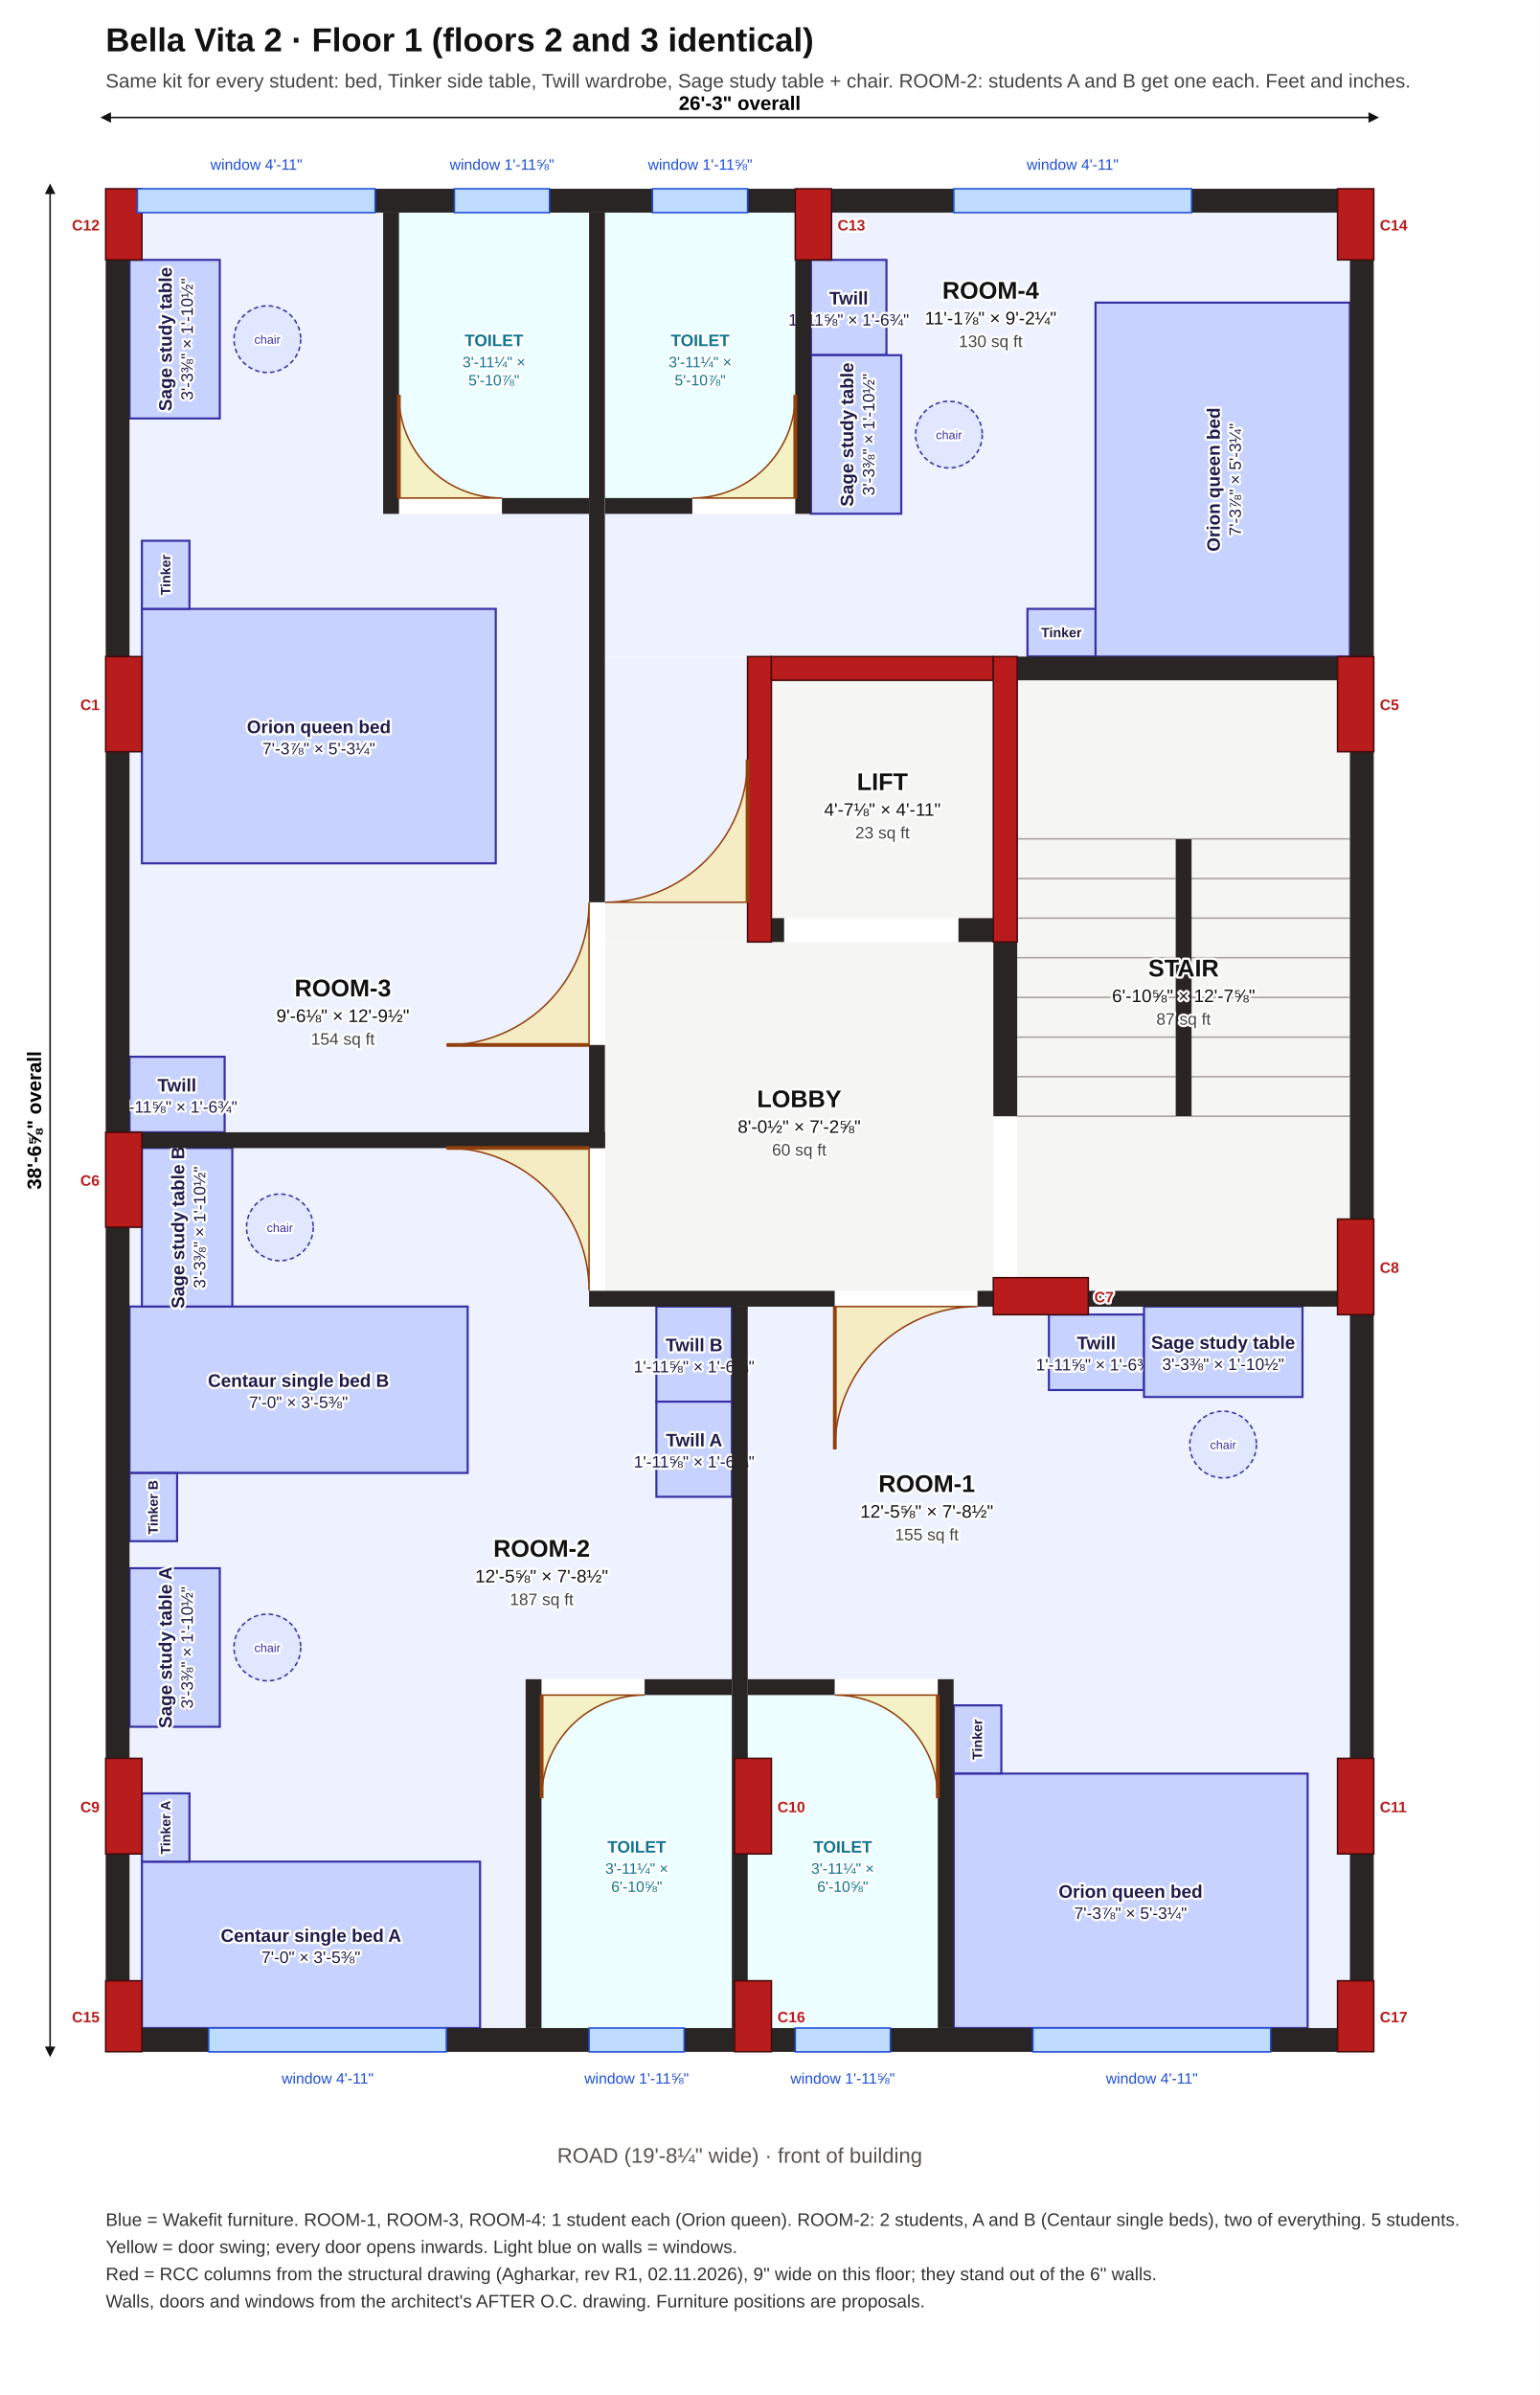
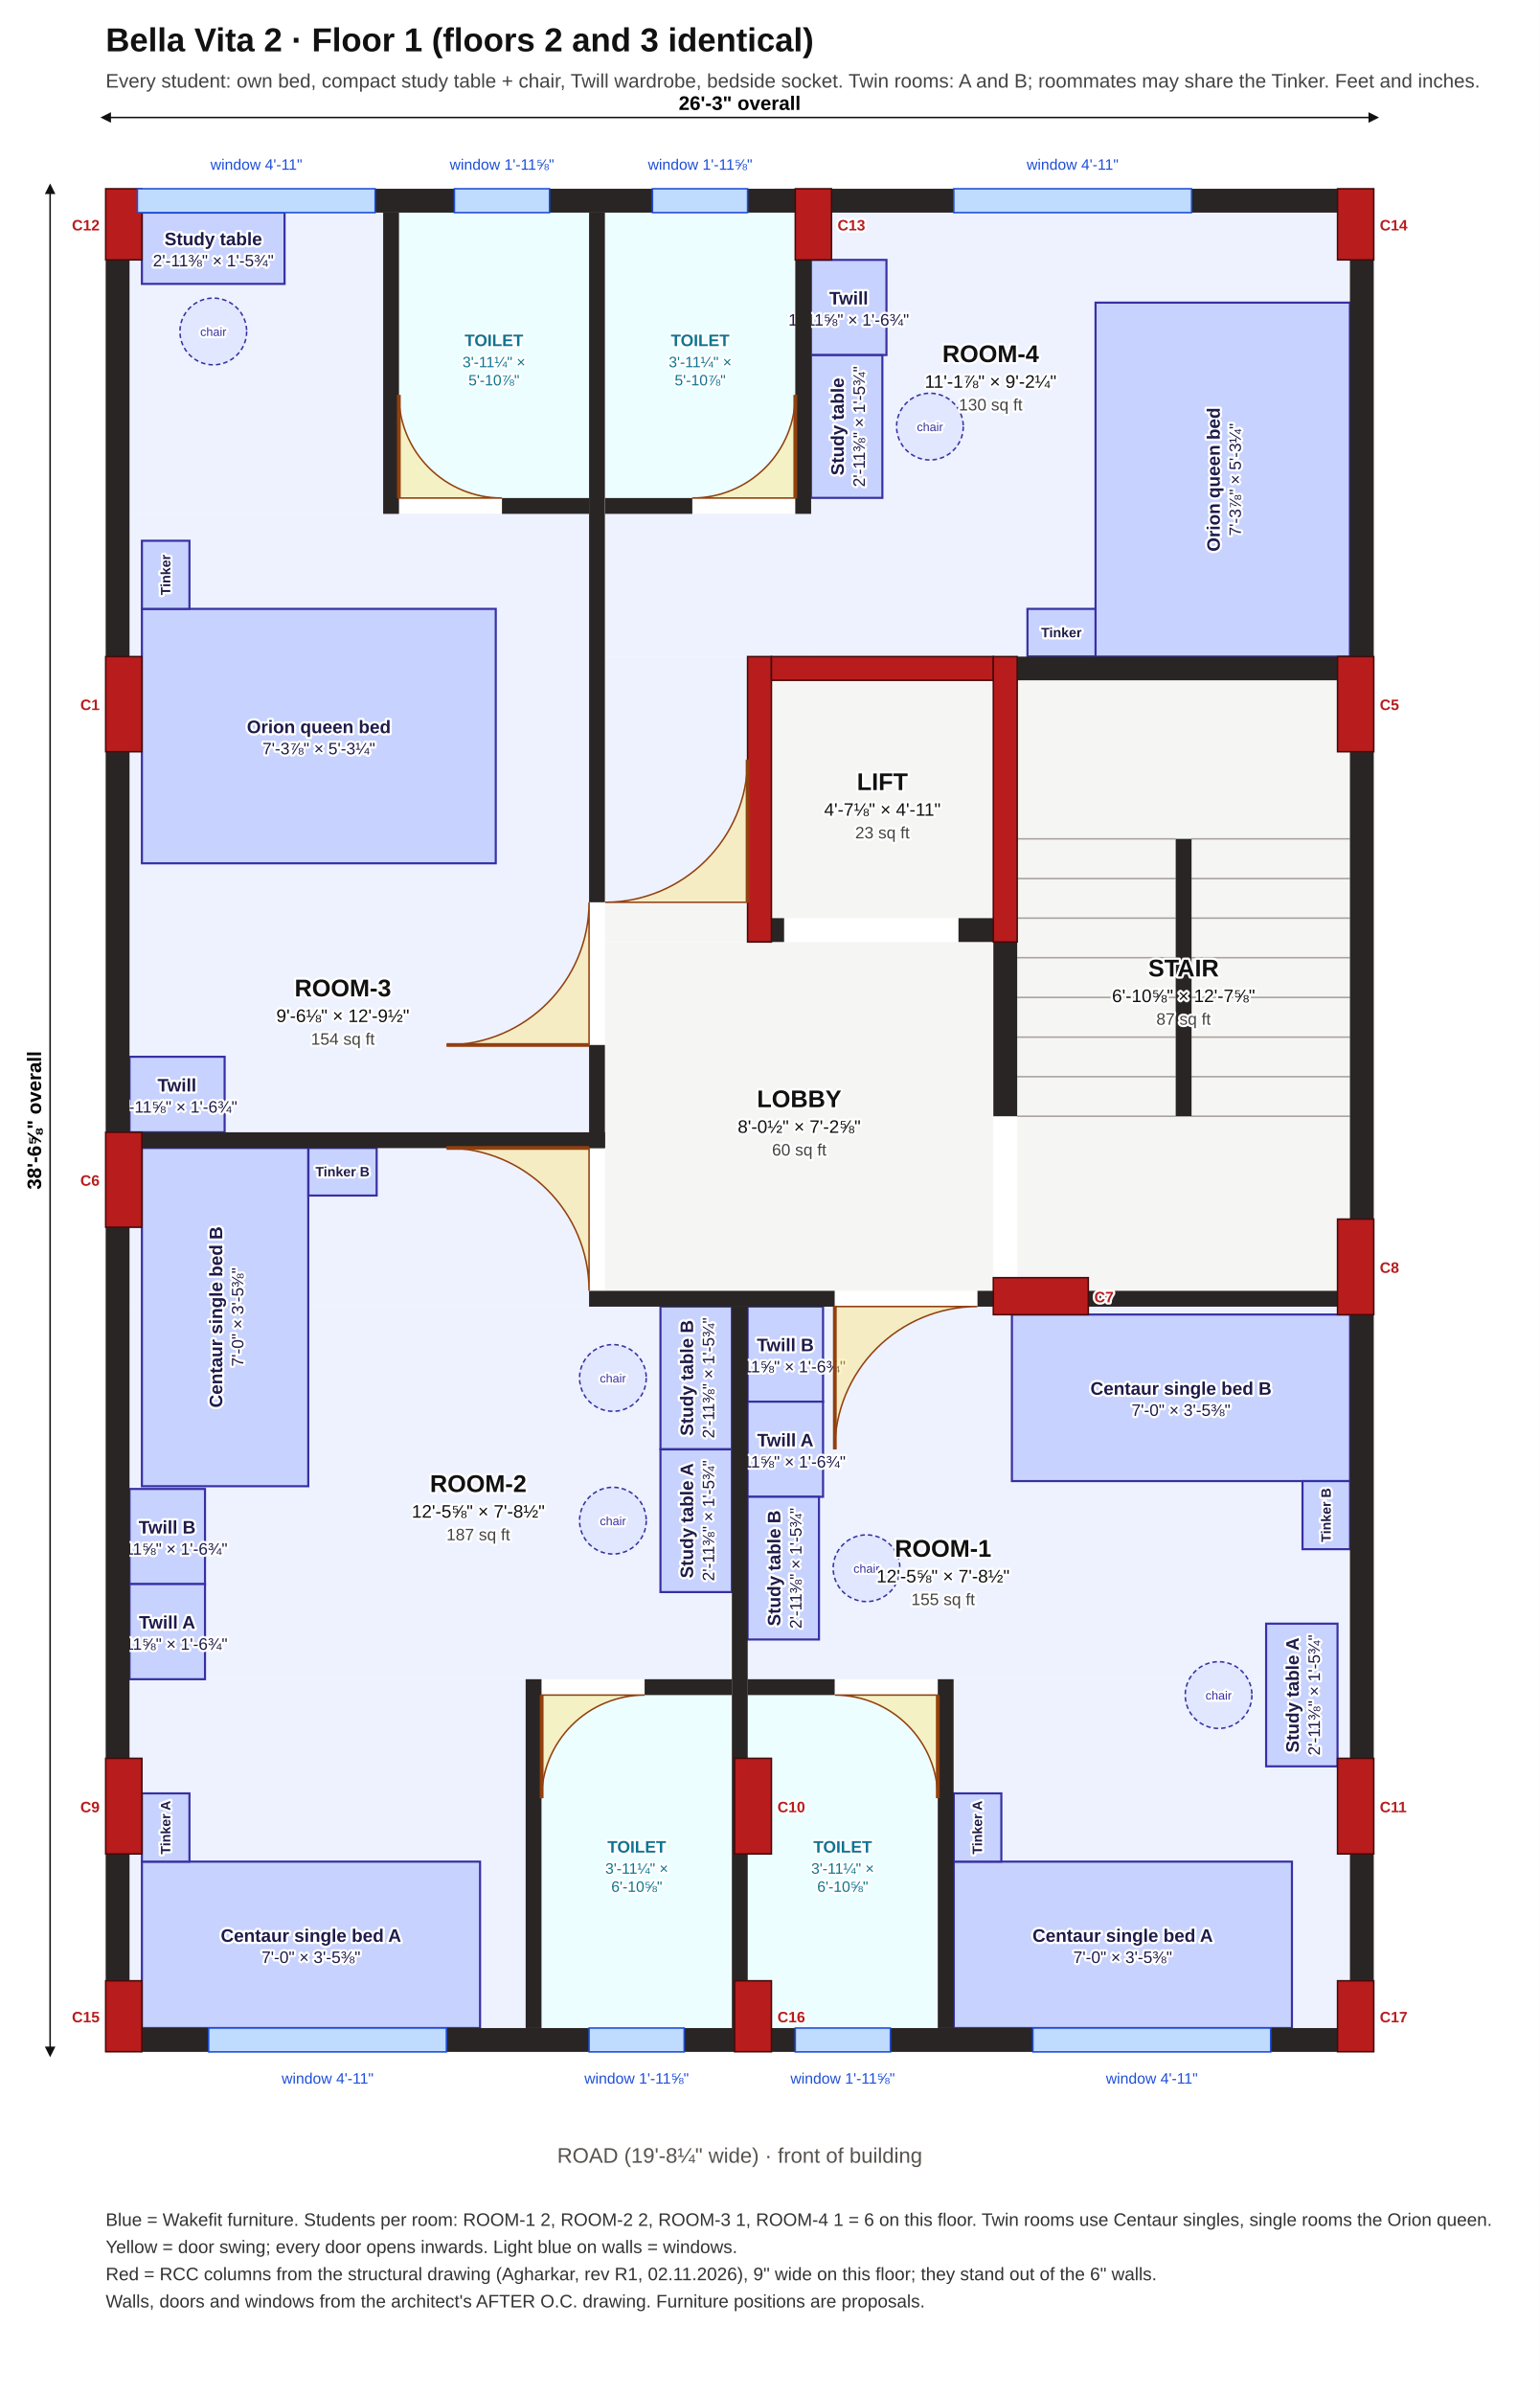
<svg xmlns="http://www.w3.org/2000/svg" viewBox="0 0 1020 1586" width="1020" height="1586" font-family="Arial, Helvetica, sans-serif">
  <rect width="100%" height="100%" fill="#ffffff" />
  <style>text{paint-order:stroke;stroke:#fff;stroke-width:3px;stroke-linejoin:round}</style>
  <defs>
    <marker id="a" viewBox="0 0 10 10" refX="5" refY="5" markerWidth="7" markerHeight="7" orient="auto-start-reverse">
      <path d="M0,0 L10,5 L0,10 z" fill="#111" />
    </marker>
  </defs>
  <text x="70" y="34" font-size="22" font-weight="bold" fill="#111">Bella Vita 2 · Floor 1 (floors 2 and 3 identical)</text>
-   <text x="70" y="58" font-size="13" fill="#444">Same kit for every student: bed, Tinker side table, Twill wardrobe, Sage study table + chair. ROOM-2: students A and B get one each. Feet and inches.</text>
+   <text x="70" y="58" font-size="13" fill="#444">Every student: own bed, compact study table + chair, Twill wardrobe, bedside socket. Twin rooms: A and B; roommates may share the Tinker. Feet and inches.</text>
  <rect x="85.8" y="340.2" width="304.5" height="409.5" fill="#eef2ff" />
  <rect x="85.8" y="140.8" width="168.0" height="199.5" fill="#eef2ff" />
  <rect x="264.2" y="140.8" width="126.0" height="189.0" fill="#ecfeff" />
  <rect x="537.2" y="140.8" width="357.0" height="294.0" fill="#eef2ff" />
  <rect x="400.8" y="340.2" width="136.5" height="94.5" fill="#eef2ff" />
  <rect x="400.8" y="434.8" width="94.5" height="162.7" fill="#eef2ff" />
  <rect x="400.8" y="140.8" width="126.0" height="189.0" fill="#ecfeff" />
  <rect x="400.8" y="597.5" width="94.5" height="26.2" fill="#f5f5f4" />
  <rect x="400.8" y="623.8" width="257.2" height="231.0" fill="#f5f5f4" />
  <rect x="511.0" y="450.5" width="147.0" height="157.5" fill="#f5f5f4" />
  <rect x="673.8" y="450.5" width="220.5" height="404.2" fill="#f5f5f4" />
  <rect x="85.8" y="760.2" width="304.5" height="105.0" fill="#eef2ff" />
  <rect x="85.8" y="865.2" width="399.0" height="246.8" fill="#eef2ff" />
  <rect x="85.8" y="1112.0" width="262.5" height="231.0" fill="#eef2ff" />
  <rect x="358.8" y="1122.5" width="126.0" height="220.5" fill="#ecfeff" />
  <rect x="495.2" y="865.2" width="399.0" height="246.8" fill="#eef2ff" />
  <rect x="631.8" y="1112.0" width="262.5" height="231.0" fill="#eef2ff" />
  <rect x="495.2" y="1122.5" width="126.0" height="220.5" fill="#ecfeff" />
  <line x1="673.8" y1="555.5" x2="778.8" y2="555.5" stroke="#a8a29e" />
  <line x1="789.2" y1="555.5" x2="894.2" y2="555.5" stroke="#a8a29e" />
  <line x1="673.8" y1="581.8" x2="778.8" y2="581.8" stroke="#a8a29e" />
  <line x1="789.2" y1="581.8" x2="894.2" y2="581.8" stroke="#a8a29e" />
  <line x1="673.8" y1="608.0" x2="778.8" y2="608.0" stroke="#a8a29e" />
  <line x1="789.2" y1="608.0" x2="894.2" y2="608.0" stroke="#a8a29e" />
  <line x1="673.8" y1="634.2" x2="778.8" y2="634.2" stroke="#a8a29e" />
  <line x1="789.2" y1="634.2" x2="894.2" y2="634.2" stroke="#a8a29e" />
  <line x1="673.8" y1="660.5" x2="778.8" y2="660.5" stroke="#a8a29e" />
  <line x1="789.2" y1="660.5" x2="894.2" y2="660.5" stroke="#a8a29e" />
  <line x1="673.8" y1="686.8" x2="778.8" y2="686.8" stroke="#a8a29e" />
  <line x1="789.2" y1="686.8" x2="894.2" y2="686.8" stroke="#a8a29e" />
  <line x1="673.8" y1="713.0" x2="778.8" y2="713.0" stroke="#a8a29e" />
  <line x1="789.2" y1="713.0" x2="894.2" y2="713.0" stroke="#a8a29e" />
  <line x1="673.8" y1="739.2" x2="778.8" y2="739.2" stroke="#a8a29e" />
  <line x1="789.2" y1="739.2" x2="894.2" y2="739.2" stroke="#a8a29e" />
-   <circle cx="810.2" cy="956.6" r="22.1" fill="#e0e7ff" stroke="#3730a3" stroke-dasharray="3 2" />
-   <text x="810.2" y="959.6" font-size="8" text-anchor="middle" fill="#3730a3">chair</text>
-   <rect x="631.8" y="1174.5" width="234.4" height="168.5" fill="#c7d2fe" stroke="#3730a3" stroke-width="1.4" />
-   <text x="748.9" y="1256.7" font-size="12" text-anchor="middle" font-weight="bold" fill="#1e1b4b">Orion queen bed</text>
-   <text x="748.9" y="1270.7" font-size="11" text-anchor="middle" fill="#1e1b4b">7'-3⅞" × 5'-3¼"</text>
-   <rect x="631.8" y="1129.3" width="31.5" height="45.1" fill="#c7d2fe" stroke="#3730a3" stroke-width="1.4" />
-   <text x="647.5" y="1154.9" font-size="9" text-anchor="middle" font-weight="bold" fill="#1e1b4b" transform="rotate(-90 647.5 1151.9)">Tinker</text>
-   <rect x="694.8" y="870.5" width="63.0" height="50.0" fill="#c7d2fe" stroke="#3730a3" stroke-width="1.4" />
-   <text x="726.2" y="893.5" font-size="12" text-anchor="middle" font-weight="bold" fill="#1e1b4b">Twill</text>
-   <text x="726.2" y="907.5" font-size="11" text-anchor="middle" fill="#1e1b4b">1'-11⅝" × 1'-6¾"</text>
-   <rect x="757.8" y="865.2" width="105.0" height="59.9" fill="#c7d2fe" stroke="#3730a3" stroke-width="1.4" />
-   <text x="810.2" y="893.2" font-size="12" text-anchor="middle" font-weight="bold" fill="#1e1b4b">Sage study table</text>
-   <text x="810.2" y="907.2" font-size="11" text-anchor="middle" fill="#1e1b4b">3'-3⅜" × 1'-10½"</text>
-   <circle cx="177.1" cy="1091.0" r="22.1" fill="#e0e7ff" stroke="#3730a3" stroke-dasharray="3 2" />
-   <text x="177.1" y="1094.0" font-size="8" text-anchor="middle" fill="#3730a3">chair</text>
-   <circle cx="185.4" cy="812.8" r="22.1" fill="#e0e7ff" stroke="#3730a3" stroke-dasharray="3 2" />
-   <text x="185.4" y="815.8" font-size="8" text-anchor="middle" fill="#3730a3">chair</text>
+   <circle cx="574.0" cy="1038.5" r="22.1" fill="#e0e7ff" stroke="#3730a3" stroke-dasharray="3 2" />
+   <text x="574.0" y="1041.5" font-size="8" text-anchor="middle" fill="#3730a3">chair</text>
+   <circle cx="807.2" cy="1122.5" r="22.1" fill="#e0e7ff" stroke="#3730a3" stroke-dasharray="3 2" />
+   <text x="807.2" y="1125.5" font-size="8" text-anchor="middle" fill="#3730a3">chair</text>
+   <rect x="631.8" y="1232.8" width="224.0" height="110.2" fill="#c7d2fe" stroke="#3730a3" stroke-width="1.4" />
+   <text x="743.7" y="1285.9" font-size="12" text-anchor="middle" font-weight="bold" fill="#1e1b4b">Centaur single bed A</text>
+   <text x="743.7" y="1299.9" font-size="11" text-anchor="middle" fill="#1e1b4b">7'-0" × 3'-5⅜"</text>
+   <rect x="631.8" y="1187.6" width="31.5" height="45.2" fill="#c7d2fe" stroke="#3730a3" stroke-width="1.4" />
+   <text x="647.5" y="1213.2" font-size="9" text-anchor="middle" font-weight="bold" fill="#1e1b4b" transform="rotate(-90 647.5 1210.2)">Tinker A</text>
+   <rect x="670.3" y="870.5" width="224.0" height="110.3" fill="#c7d2fe" stroke="#3730a3" stroke-width="1.4" />
+   <text x="782.3" y="923.6" font-size="12" text-anchor="middle" font-weight="bold" fill="#1e1b4b">Centaur single bed B</text>
+   <text x="782.3" y="937.6" font-size="11" text-anchor="middle" fill="#1e1b4b">7'-0" × 3'-5⅜"</text>
+   <rect x="862.8" y="980.8" width="31.5" height="45.1" fill="#c7d2fe" stroke="#3730a3" stroke-width="1.4" />
+   <text x="878.5" y="1006.3" font-size="9" text-anchor="middle" font-weight="bold" fill="#1e1b4b" transform="rotate(-90 878.5 1003.3)">Tinker B</text>
+   <rect x="495.2" y="865.2" width="50.0" height="63.0" fill="#c7d2fe" stroke="#3730a3" stroke-width="1.4" />
+   <text x="520.2" y="894.8" font-size="12" text-anchor="middle" font-weight="bold" fill="#1e1b4b">Twill B</text>
+   <text x="520.2" y="908.8" font-size="11" text-anchor="middle" fill="#1e1b4b">1'-11⅝" × 1'-6¾"</text>
+   <rect x="495.2" y="928.2" width="50.0" height="63.0" fill="#c7d2fe" stroke="#3730a3" stroke-width="1.4" />
+   <text x="520.2" y="957.8" font-size="12" text-anchor="middle" font-weight="bold" fill="#1e1b4b">Twill A</text>
+   <text x="520.2" y="971.8" font-size="11" text-anchor="middle" fill="#1e1b4b">1'-11⅝" × 1'-6¾"</text>
+   <rect x="495.2" y="991.2" width="47.3" height="94.5" fill="#c7d2fe" stroke="#3730a3" stroke-width="1.4" />
+   <text x="518.9" y="1036.5" font-size="12" text-anchor="middle" font-weight="bold" fill="#1e1b4b" transform="rotate(-90 518.9 1038.5)">Study table B</text>
+   <text x="518.9" y="1050.5" font-size="11" text-anchor="middle" fill="#1e1b4b" transform="rotate(-90 518.9 1038.5)">2'-11⅜" × 1'-5¾"</text>
+   <rect x="838.7" y="1075.2" width="47.3" height="94.5" fill="#c7d2fe" stroke="#3730a3" stroke-width="1.4" />
+   <text x="862.3" y="1120.5" font-size="12" text-anchor="middle" font-weight="bold" fill="#1e1b4b" transform="rotate(-90 862.3 1122.5)">Study table A</text>
+   <text x="862.3" y="1134.5" font-size="11" text-anchor="middle" fill="#1e1b4b" transform="rotate(-90 862.3 1122.5)">2'-11⅜" × 1'-5¾"</text>
+   <circle cx="406.0" cy="912.5" r="22.1" fill="#e0e7ff" stroke="#3730a3" stroke-dasharray="3 2" />
+   <text x="406.0" y="915.5" font-size="8" text-anchor="middle" fill="#3730a3">chair</text>
+   <circle cx="406.0" cy="1007.0" r="22.1" fill="#e0e7ff" stroke="#3730a3" stroke-dasharray="3 2" />
+   <text x="406.0" y="1010.0" font-size="8" text-anchor="middle" fill="#3730a3">chair</text>
  <rect x="94.0" y="1232.8" width="224.0" height="110.2" fill="#c7d2fe" stroke="#3730a3" stroke-width="1.4" />
  <text x="206.0" y="1285.9" font-size="12" text-anchor="middle" font-weight="bold" fill="#1e1b4b">Centaur single bed A</text>
  <text x="206.0" y="1299.9" font-size="11" text-anchor="middle" fill="#1e1b4b">7'-0" × 3'-5⅜"</text>
  <rect x="94.0" y="1187.6" width="31.5" height="45.2" fill="#c7d2fe" stroke="#3730a3" stroke-width="1.4" />
  <text x="109.8" y="1213.2" font-size="9" text-anchor="middle" font-weight="bold" fill="#1e1b4b" transform="rotate(-90 109.8 1210.2)">Tinker A</text>
-   <rect x="85.8" y="865.2" width="224.0" height="110.2" fill="#c7d2fe" stroke="#3730a3" stroke-width="1.4" />
-   <text x="197.7" y="918.4" font-size="12" text-anchor="middle" font-weight="bold" fill="#1e1b4b">Centaur single bed B</text>
-   <text x="197.7" y="932.4" font-size="11" text-anchor="middle" fill="#1e1b4b">7'-0" × 3'-5⅜"</text>
-   <rect x="85.8" y="975.5" width="31.5" height="45.1" fill="#c7d2fe" stroke="#3730a3" stroke-width="1.4" />
-   <text x="101.5" y="1001.1" font-size="9" text-anchor="middle" font-weight="bold" fill="#1e1b4b" transform="rotate(-90 101.5 998.1)">Tinker B</text>
-   <rect x="434.8" y="865.2" width="50.0" height="63.0" fill="#c7d2fe" stroke="#3730a3" stroke-width="1.4" />
-   <text x="459.8" y="894.8" font-size="12" text-anchor="middle" font-weight="bold" fill="#1e1b4b">Twill B</text>
-   <text x="459.8" y="908.8" font-size="11" text-anchor="middle" fill="#1e1b4b">1'-11⅝" × 1'-6¾"</text>
-   <rect x="434.8" y="928.2" width="50.0" height="63.0" fill="#c7d2fe" stroke="#3730a3" stroke-width="1.4" />
-   <text x="459.8" y="957.8" font-size="12" text-anchor="middle" font-weight="bold" fill="#1e1b4b">Twill A</text>
-   <text x="459.8" y="971.8" font-size="11" text-anchor="middle" fill="#1e1b4b">1'-11⅝" × 1'-6¾"</text>
-   <rect x="85.8" y="1038.5" width="59.8" height="105.0" fill="#c7d2fe" stroke="#3730a3" stroke-width="1.4" />
-   <text x="115.7" y="1089.0" font-size="12" text-anchor="middle" font-weight="bold" fill="#1e1b4b" transform="rotate(-90 115.7 1091.0)">Sage study table A</text>
-   <text x="115.7" y="1103.0" font-size="11" text-anchor="middle" fill="#1e1b4b" transform="rotate(-90 115.7 1091.0)">3'-3⅜" × 1'-10½"</text>
-   <rect x="94.0" y="760.2" width="59.9" height="105.0" fill="#c7d2fe" stroke="#3730a3" stroke-width="1.4" />
-   <text x="124.0" y="810.8" font-size="12" text-anchor="middle" font-weight="bold" fill="#1e1b4b" transform="rotate(-90 124.0 812.8)">Sage study table B</text>
-   <text x="124.0" y="824.8" font-size="11" text-anchor="middle" fill="#1e1b4b" transform="rotate(-90 124.0 812.8)">3'-3⅜" × 1'-10½"</text>
-   <circle cx="177.1" cy="224.6" r="22.1" fill="#e0e7ff" stroke="#3730a3" stroke-dasharray="3 2" />
-   <text x="177.1" y="227.6" font-size="8" text-anchor="middle" fill="#3730a3">chair</text>
+   <rect x="94.0" y="760.2" width="110.2" height="224.0" fill="#c7d2fe" stroke="#3730a3" stroke-width="1.4" />
+   <text x="149.2" y="870.2" font-size="12" text-anchor="middle" font-weight="bold" fill="#1e1b4b" transform="rotate(-90 149.2 872.2)">Centaur single bed B</text>
+   <text x="149.2" y="884.2" font-size="11" text-anchor="middle" fill="#1e1b4b" transform="rotate(-90 149.2 872.2)">7'-0" × 3'-5⅜"</text>
+   <rect x="204.3" y="760.2" width="45.2" height="31.5" fill="#c7d2fe" stroke="#3730a3" stroke-width="1.4" />
+   <text x="226.9" y="779.0" font-size="9" text-anchor="middle" font-weight="bold" fill="#1e1b4b">Tinker B</text>
+   <rect x="85.8" y="986.0" width="50.0" height="63.0" fill="#c7d2fe" stroke="#3730a3" stroke-width="1.4" />
+   <text x="110.7" y="1015.5" font-size="12" text-anchor="middle" font-weight="bold" fill="#1e1b4b">Twill B</text>
+   <text x="110.7" y="1029.5" font-size="11" text-anchor="middle" fill="#1e1b4b">1'-11⅝" × 1'-6¾"</text>
+   <rect x="85.8" y="1049.0" width="50.0" height="63.0" fill="#c7d2fe" stroke="#3730a3" stroke-width="1.4" />
+   <text x="110.7" y="1078.5" font-size="12" text-anchor="middle" font-weight="bold" fill="#1e1b4b">Twill A</text>
+   <text x="110.7" y="1092.5" font-size="11" text-anchor="middle" fill="#1e1b4b">1'-11⅝" × 1'-6¾"</text>
+   <rect x="437.5" y="865.2" width="47.3" height="94.5" fill="#c7d2fe" stroke="#3730a3" stroke-width="1.4" />
+   <text x="461.1" y="910.5" font-size="12" text-anchor="middle" font-weight="bold" fill="#1e1b4b" transform="rotate(-90 461.1 912.5)">Study table B</text>
+   <text x="461.1" y="924.5" font-size="11" text-anchor="middle" fill="#1e1b4b" transform="rotate(-90 461.1 912.5)">2'-11⅜" × 1'-5¾"</text>
+   <rect x="437.5" y="959.8" width="47.3" height="94.5" fill="#c7d2fe" stroke="#3730a3" stroke-width="1.4" />
+   <text x="461.1" y="1005.0" font-size="12" text-anchor="middle" font-weight="bold" fill="#1e1b4b" transform="rotate(-90 461.1 1007.0)">Study table A</text>
+   <text x="461.1" y="1019.0" font-size="11" text-anchor="middle" fill="#1e1b4b" transform="rotate(-90 461.1 1007.0)">2'-11⅜" × 1'-5¾"</text>
+   <circle cx="141.3" cy="219.5" r="22.1" fill="#e0e7ff" stroke="#3730a3" stroke-dasharray="3 2" />
+   <text x="141.3" y="222.5" font-size="8" text-anchor="middle" fill="#3730a3">chair</text>
  <rect x="94.0" y="403.2" width="234.4" height="168.5" fill="#c7d2fe" stroke="#3730a3" stroke-width="1.4" />
  <text x="211.2" y="485.5" font-size="12" text-anchor="middle" font-weight="bold" fill="#1e1b4b">Orion queen bed</text>
  <text x="211.2" y="499.5" font-size="11" text-anchor="middle" fill="#1e1b4b">7'-3⅞" × 5'-3¼"</text>
  <rect x="94.0" y="358.1" width="31.5" height="45.1" fill="#c7d2fe" stroke="#3730a3" stroke-width="1.4" />
  <text x="109.8" y="383.7" font-size="9" text-anchor="middle" font-weight="bold" fill="#1e1b4b" transform="rotate(-90 109.8 380.7)">Tinker</text>
  <rect x="85.8" y="699.8" width="63.0" height="50.0" fill="#c7d2fe" stroke="#3730a3" stroke-width="1.4" />
  <text x="117.2" y="722.8" font-size="12" text-anchor="middle" font-weight="bold" fill="#1e1b4b">Twill</text>
  <text x="117.2" y="736.8" font-size="11" text-anchor="middle" fill="#1e1b4b">1'-11⅝" × 1'-6¾"</text>
-   <rect x="85.8" y="172.1" width="59.8" height="105.0" fill="#c7d2fe" stroke="#3730a3" stroke-width="1.4" />
-   <text x="115.7" y="222.6" font-size="12" text-anchor="middle" font-weight="bold" fill="#1e1b4b" transform="rotate(-90 115.7 224.6)">Sage study table</text>
-   <text x="115.7" y="236.6" font-size="11" text-anchor="middle" fill="#1e1b4b" transform="rotate(-90 115.7 224.6)">3'-3⅜" × 1'-10½"</text>
-   <circle cx="628.6" cy="287.8" r="22.1" fill="#e0e7ff" stroke="#3730a3" stroke-dasharray="3 2" />
-   <text x="628.6" y="290.8" font-size="8" text-anchor="middle" fill="#3730a3">chair</text>
+   <rect x="94.0" y="140.8" width="94.5" height="47.2" fill="#c7d2fe" stroke="#3730a3" stroke-width="1.4" />
+   <text x="141.3" y="162.4" font-size="12" text-anchor="middle" font-weight="bold" fill="#1e1b4b">Study table</text>
+   <text x="141.3" y="176.4" font-size="11" text-anchor="middle" fill="#1e1b4b">2'-11⅜" × 1'-5¾"</text>
+   <circle cx="616.0" cy="282.5" r="22.1" fill="#e0e7ff" stroke="#3730a3" stroke-dasharray="3 2" />
+   <text x="616.0" y="285.5" font-size="8" text-anchor="middle" fill="#3730a3">chair</text>
  <rect x="725.7" y="200.4" width="168.5" height="234.4" fill="#c7d2fe" stroke="#3730a3" stroke-width="1.4" />
  <text x="810.0" y="315.6" font-size="12" text-anchor="middle" font-weight="bold" fill="#1e1b4b" transform="rotate(-90 810.0 317.6)">Orion queen bed</text>
  <text x="810.0" y="329.6" font-size="11" text-anchor="middle" fill="#1e1b4b" transform="rotate(-90 810.0 317.6)">7'-3⅞" × 5'-3¼"</text>
  <rect x="680.6" y="403.2" width="45.1" height="31.5" fill="#c7d2fe" stroke="#3730a3" stroke-width="1.4" />
  <text x="703.1" y="422.0" font-size="9" text-anchor="middle" font-weight="bold" fill="#1e1b4b">Tinker</text>
  <rect x="537.2" y="172.1" width="50.0" height="63.0" fill="#c7d2fe" stroke="#3730a3" stroke-width="1.4" />
  <text x="562.2" y="201.6" font-size="12" text-anchor="middle" font-weight="bold" fill="#1e1b4b">Twill</text>
  <text x="562.2" y="215.6" font-size="11" text-anchor="middle" fill="#1e1b4b">1'-11⅝" × 1'-6¾"</text>
-   <rect x="537.2" y="235.2" width="59.8" height="105.0" fill="#c7d2fe" stroke="#3730a3" stroke-width="1.4" />
-   <text x="567.2" y="285.8" font-size="12" text-anchor="middle" font-weight="bold" fill="#1e1b4b" transform="rotate(-90 567.2 287.8)">Sage study table</text>
-   <text x="567.2" y="299.8" font-size="11" text-anchor="middle" fill="#1e1b4b" transform="rotate(-90 567.2 287.8)">3'-3⅜" × 1'-10½"</text>
+   <rect x="537.2" y="235.2" width="47.3" height="94.5" fill="#c7d2fe" stroke="#3730a3" stroke-width="1.4" />
+   <text x="560.9" y="280.5" font-size="12" text-anchor="middle" font-weight="bold" fill="#1e1b4b" transform="rotate(-90 560.9 282.5)">Study table</text>
+   <text x="560.9" y="294.5" font-size="11" text-anchor="middle" fill="#1e1b4b" transform="rotate(-90 560.9 282.5)">2'-11⅜" × 1'-5¾"</text>
  <rect x="70.0" y="125.0" width="840.0" height="15.8" fill="#292524" />
  <rect x="70.0" y="1343.0" width="840.0" height="15.8" fill="#292524" />
  <rect x="70.0" y="125.0" width="15.8" height="1233.8" fill="#292524" />
  <rect x="894.2" y="125.0" width="15.8" height="1233.8" fill="#292524" />
  <rect x="253.8" y="140.8" width="10.5" height="199.5" fill="#292524" />
  <rect x="390.2" y="140.8" width="10.5" height="456.7" fill="#292524" />
  <rect x="390.2" y="692.0" width="10.5" height="68.2" fill="#292524" />
  <rect x="332.5" y="329.8" width="57.7" height="10.5" fill="#292524" />
  <rect x="400.8" y="329.8" width="57.8" height="10.5" fill="#292524" />
  <rect x="526.8" y="140.8" width="10.5" height="199.5" fill="#292524" />
  <rect x="85.8" y="749.8" width="315.0" height="10.5" fill="#292524" />
  <rect x="495.2" y="434.8" width="399.0" height="15.7" fill="#292524" />
  <rect x="495.2" y="434.8" width="15.8" height="189.0" fill="#292524" />
  <rect x="658.0" y="450.5" width="15.8" height="288.7" fill="#292524" />
  <rect x="511.0" y="608.0" width="8.4" height="15.8" fill="#292524" />
  <rect x="634.9" y="608.0" width="23.1" height="15.8" fill="#292524" />
  <rect x="778.8" y="555.5" width="10.5" height="183.8" fill="#292524" />
  <rect x="390.2" y="854.8" width="162.7" height="10.5" fill="#292524" />
  <rect x="647.5" y="854.8" width="246.7" height="10.5" fill="#292524" />
  <rect x="484.8" y="865.2" width="10.5" height="477.8" fill="#292524" />
  <rect x="427.0" y="1112.0" width="57.8" height="10.5" fill="#292524" />
  <rect x="495.2" y="1112.0" width="57.7" height="10.5" fill="#292524" />
  <rect x="348.2" y="1112.0" width="10.5" height="231.0" fill="#292524" />
  <rect x="621.2" y="1112.0" width="10.5" height="231.0" fill="#292524" />
  <rect x="70.0" y="434.8" width="24.0" height="63.0" fill="#b91c1c" stroke="#450a0a" stroke-width="1" />
  <text x="66.0" y="470.2" font-size="10" font-weight="bold" text-anchor="end" fill="#b91c1c">C1</text>
  <rect x="495.2" y="434.8" width="15.8" height="189.0" fill="#b91c1c" stroke="#450a0a" stroke-width="1" />
  <rect x="511.0" y="434.8" width="147.0" height="15.7" fill="#b91c1c" stroke="#450a0a" stroke-width="1" />
  <rect x="658.0" y="434.8" width="15.8" height="189.0" fill="#b91c1c" stroke="#450a0a" stroke-width="1" />
  <rect x="886.0" y="434.8" width="24.0" height="63.0" fill="#b91c1c" stroke="#450a0a" stroke-width="1" />
  <text x="914.0" y="470.2" font-size="10" font-weight="bold" text-anchor="start" fill="#b91c1c">C5</text>
  <rect x="70.0" y="749.8" width="24.0" height="62.9" fill="#b91c1c" stroke="#450a0a" stroke-width="1" />
  <text x="66.0" y="785.2" font-size="10" font-weight="bold" text-anchor="end" fill="#b91c1c">C6</text>
  <rect x="658.0" y="846.1" width="62.9" height="24.5" fill="#b91c1c" stroke="#450a0a" stroke-width="1" />
  <text x="724.9" y="862.4" font-size="10" font-weight="bold" text-anchor="start" fill="#b91c1c">C7</text>
  <rect x="886.0" y="807.3" width="24.0" height="63.3" fill="#b91c1c" stroke="#450a0a" stroke-width="1" />
  <text x="914.0" y="842.9" font-size="10" font-weight="bold" text-anchor="start" fill="#b91c1c">C8</text>
  <rect x="70.0" y="1164.4" width="24.0" height="63.3" fill="#b91c1c" stroke="#450a0a" stroke-width="1" />
  <text x="66.0" y="1200.1" font-size="10" font-weight="bold" text-anchor="end" fill="#b91c1c">C9</text>
  <rect x="486.6" y="1164.4" width="24.4" height="63.3" fill="#b91c1c" stroke="#450a0a" stroke-width="1" />
  <text x="515.0" y="1200.1" font-size="10" font-weight="bold" text-anchor="start" fill="#b91c1c">C10</text>
  <rect x="886.0" y="1164.4" width="24.0" height="63.3" fill="#b91c1c" stroke="#450a0a" stroke-width="1" />
  <text x="914.0" y="1200.1" font-size="10" font-weight="bold" text-anchor="start" fill="#b91c1c">C11</text>
  <rect x="70.0" y="125.0" width="24.0" height="47.1" fill="#b91c1c" stroke="#450a0a" stroke-width="1" />
  <text x="66.0" y="152.6" font-size="10" font-weight="bold" text-anchor="end" fill="#b91c1c">C12</text>
  <rect x="526.8" y="125.0" width="24.0" height="47.1" fill="#b91c1c" stroke="#450a0a" stroke-width="1" />
  <text x="554.8" y="152.6" font-size="10" font-weight="bold" text-anchor="start" fill="#b91c1c">C13</text>
  <rect x="886.0" y="125.0" width="24.0" height="47.1" fill="#b91c1c" stroke="#450a0a" stroke-width="1" />
  <text x="914.0" y="152.6" font-size="10" font-weight="bold" text-anchor="start" fill="#b91c1c">C14</text>
  <rect x="70.0" y="1311.7" width="24.0" height="47.0" fill="#b91c1c" stroke="#450a0a" stroke-width="1" />
  <text x="66.0" y="1339.2" font-size="10" font-weight="bold" text-anchor="end" fill="#b91c1c">C15</text>
  <rect x="486.6" y="1311.7" width="24.4" height="47.0" fill="#b91c1c" stroke="#450a0a" stroke-width="1" />
  <text x="515.0" y="1339.2" font-size="10" font-weight="bold" text-anchor="start" fill="#b91c1c">C16</text>
  <rect x="886.0" y="1311.7" width="24.0" height="47.0" fill="#b91c1c" stroke="#450a0a" stroke-width="1" />
  <text x="914.0" y="1339.2" font-size="10" font-weight="bold" text-anchor="start" fill="#b91c1c">C17</text>
  <rect x="91.0" y="125.0" width="157.5" height="15.8" fill="#bfdbfe" stroke="#1d4ed8" />
  <text x="169.8" y="112.4" font-size="10" text-anchor="middle" fill="#1d4ed8">window 4'-11"</text>
  <rect x="301.0" y="125.0" width="63.0" height="15.8" fill="#bfdbfe" stroke="#1d4ed8" />
  <text x="332.5" y="112.4" font-size="10" text-anchor="middle" fill="#1d4ed8">window 1'-11⅝"</text>
  <rect x="432.2" y="125.0" width="63.0" height="15.8" fill="#bfdbfe" stroke="#1d4ed8" />
  <text x="463.8" y="112.4" font-size="10" text-anchor="middle" fill="#1d4ed8">window 1'-11⅝"</text>
  <rect x="631.8" y="125.0" width="157.5" height="15.8" fill="#bfdbfe" stroke="#1d4ed8" />
  <text x="710.5" y="112.4" font-size="10" text-anchor="middle" fill="#1d4ed8">window 4'-11"</text>
  <rect x="138.2" y="1343.0" width="157.5" height="15.8" fill="#bfdbfe" stroke="#1d4ed8" />
  <text x="217.0" y="1379.8" font-size="10" text-anchor="middle" fill="#1d4ed8">window 4'-11"</text>
  <rect x="390.2" y="1343.0" width="63.0" height="15.8" fill="#bfdbfe" stroke="#1d4ed8" />
  <text x="421.7" y="1379.8" font-size="10" text-anchor="middle" fill="#1d4ed8">window 1'-11⅝"</text>
  <rect x="526.8" y="1343.0" width="63.0" height="15.8" fill="#bfdbfe" stroke="#1d4ed8" />
  <text x="558.2" y="1379.8" font-size="10" text-anchor="middle" fill="#1d4ed8">window 1'-11⅝"</text>
  <rect x="684.2" y="1343.0" width="157.5" height="15.8" fill="#bfdbfe" stroke="#1d4ed8" />
  <text x="763.0" y="1379.8" font-size="10" text-anchor="middle" fill="#1d4ed8">window 4'-11"</text>
  <path d="M390.2,692.0 L295.8,692.0 A94.5,94.5 0 0 0 390.2,597.5 Z" fill="#fde68a" fill-opacity="0.5" stroke="#92400e" />
  <line x1="390.2" y1="692.0" x2="295.8" y2="692.0" stroke="#92400e" stroke-width="2.5" />
  <path d="M495.2,597.5 L495.2,503.0 A94.5,94.5 0 0 1 400.8,597.5 Z" fill="#fde68a" fill-opacity="0.5" stroke="#92400e" />
  <line x1="495.2" y1="597.5" x2="495.2" y2="503.0" stroke="#92400e" stroke-width="2.5" />
  <path d="M390.2,760.2 L295.8,760.2 A94.5,94.5 0 0 1 390.2,854.8 Z" fill="#fde68a" fill-opacity="0.5" stroke="#92400e" />
  <line x1="390.2" y1="760.2" x2="295.8" y2="760.2" stroke="#92400e" stroke-width="2.5" />
  <path d="M553.0,865.2 L553.0,959.8 A94.5,94.5 0 0 1 647.5,865.2 Z" fill="#fde68a" fill-opacity="0.5" stroke="#92400e" />
  <line x1="553.0" y1="865.2" x2="553.0" y2="959.8" stroke="#92400e" stroke-width="2.5" />
  <path d="M264.2,329.8 L264.2,261.5 A68.2,68.2 0 0 0 332.5,329.8 Z" fill="#fde68a" fill-opacity="0.5" stroke="#92400e" />
  <line x1="264.2" y1="329.8" x2="264.2" y2="261.5" stroke="#92400e" stroke-width="2.5" />
  <path d="M526.8,329.8 L526.8,261.5 A68.2,68.2 0 0 1 458.5,329.8 Z" fill="#fde68a" fill-opacity="0.5" stroke="#92400e" />
  <line x1="526.8" y1="329.8" x2="526.8" y2="261.5" stroke="#92400e" stroke-width="2.5" />
  <path d="M358.8,1122.5 L358.8,1190.8 A68.2,68.2 0 0 1 427.0,1122.5 Z" fill="#fde68a" fill-opacity="0.5" stroke="#92400e" />
  <line x1="358.8" y1="1122.5" x2="358.8" y2="1190.8" stroke="#92400e" stroke-width="2.5" />
  <path d="M621.2,1122.5 L621.2,1190.8 A68.2,68.2 0 0 0 553.0,1122.5 Z" fill="#fde68a" fill-opacity="0.5" stroke="#92400e" />
  <line x1="621.2" y1="1122.5" x2="621.2" y2="1190.8" stroke="#92400e" stroke-width="2.5" />
  <text x="227.1" y="659.8" font-size="16" text-anchor="middle" font-weight="bold" fill="#111">ROOM-3</text>
  <text x="227.1" y="676.8" font-size="12" text-anchor="middle" fill="#111">9'-6⅛" × 12'-9½"</text>
  <text x="227.1" y="691.8" font-size="11" text-anchor="middle" fill="#444">154 sq ft</text>
  <text x="327.2" y="229.2" font-size="11" text-anchor="middle" font-weight="bold" fill="#0e7490">TOILET</text>
  <text x="327.2" y="243.2" font-size="10" text-anchor="middle" fill="#0e7490">3'-11¼" ×</text>
  <text x="327.2" y="255.2" font-size="10" text-anchor="middle" fill="#0e7490">5'-10⅞"</text>
-   <text x="656.2" y="197.8" font-size="16" text-anchor="middle" font-weight="bold" fill="#111">ROOM-4</text>
-   <text x="656.2" y="214.8" font-size="12" text-anchor="middle" fill="#111">11'-1⅞" × 9'-2¼"</text>
-   <text x="656.2" y="229.8" font-size="11" text-anchor="middle" fill="#444">130 sq ft</text>
+   <text x="656.2" y="239.8" font-size="16" text-anchor="middle" font-weight="bold" fill="#111">ROOM-4</text>
+   <text x="656.2" y="256.8" font-size="12" text-anchor="middle" fill="#111">11'-1⅞" × 9'-2¼"</text>
+   <text x="656.2" y="271.8" font-size="11" text-anchor="middle" fill="#444">130 sq ft</text>
  <text x="463.8" y="229.2" font-size="11" text-anchor="middle" font-weight="bold" fill="#0e7490">TOILET</text>
  <text x="463.8" y="243.2" font-size="10" text-anchor="middle" fill="#0e7490">3'-11¼" ×</text>
  <text x="463.8" y="255.2" font-size="10" text-anchor="middle" fill="#0e7490">5'-10⅞"</text>
  <text x="529.4" y="733.2" font-size="16" text-anchor="middle" font-weight="bold" fill="#111">LOBBY</text>
  <text x="529.4" y="750.2" font-size="12" text-anchor="middle" fill="#111">8'-0½" × 7'-2⅝"</text>
  <text x="529.4" y="765.2" font-size="11" text-anchor="middle" fill="#444">60 sq ft</text>
  <text x="584.5" y="523.2" font-size="16" text-anchor="middle" font-weight="bold" fill="#111">LIFT</text>
  <text x="584.5" y="540.2" font-size="12" text-anchor="middle" fill="#111">4'-7⅛" × 4'-11"</text>
  <text x="584.5" y="555.2" font-size="11" text-anchor="middle" fill="#444">23 sq ft</text>
  <text x="784.0" y="646.6" font-size="16" text-anchor="middle" font-weight="bold" fill="#111">STAIR</text>
  <text x="784.0" y="663.6" font-size="12" text-anchor="middle" fill="#111">6'-10⅝" × 12'-7⅝"</text>
  <text x="784.0" y="678.6" font-size="11" text-anchor="middle" fill="#444">87 sq ft</text>
-   <text x="358.8" y="1030.9" font-size="16" text-anchor="middle" font-weight="bold" fill="#111">ROOM-2</text>
-   <text x="358.8" y="1047.9" font-size="12" text-anchor="middle" fill="#111">12'-5⅝" × 7'-8½"</text>
-   <text x="358.8" y="1062.9" font-size="11" text-anchor="middle" fill="#444">187 sq ft</text>
+   <text x="316.8" y="988.0" font-size="16" text-anchor="middle" font-weight="bold" fill="#111">ROOM-2</text>
+   <text x="316.8" y="1005.0" font-size="12" text-anchor="middle" fill="#111">12'-5⅝" × 7'-8½"</text>
+   <text x="316.8" y="1020.0" font-size="11" text-anchor="middle" fill="#444">187 sq ft</text>
  <text x="421.8" y="1226.8" font-size="11" text-anchor="middle" font-weight="bold" fill="#0e7490">TOILET</text>
  <text x="421.8" y="1240.8" font-size="10" text-anchor="middle" fill="#0e7490">3'-11¼" ×</text>
  <text x="421.8" y="1252.8" font-size="10" text-anchor="middle" fill="#0e7490">6'-10⅝"</text>
-   <text x="613.9" y="988.0" font-size="16" text-anchor="middle" font-weight="bold" fill="#111">ROOM-1</text>
-   <text x="613.9" y="1005.0" font-size="12" text-anchor="middle" fill="#111">12'-5⅝" × 7'-8½"</text>
-   <text x="613.9" y="1020.0" font-size="11" text-anchor="middle" fill="#444">155 sq ft</text>
+   <text x="624.7" y="1030.9" font-size="16" text-anchor="middle" font-weight="bold" fill="#111">ROOM-1</text>
+   <text x="624.7" y="1047.9" font-size="12" text-anchor="middle" fill="#111">12'-5⅝" × 7'-8½"</text>
+   <text x="624.7" y="1062.9" font-size="11" text-anchor="middle" fill="#444">155 sq ft</text>
  <text x="558.2" y="1226.8" font-size="11" text-anchor="middle" font-weight="bold" fill="#0e7490">TOILET</text>
  <text x="558.2" y="1240.8" font-size="10" text-anchor="middle" fill="#0e7490">3'-11¼" ×</text>
  <text x="558.2" y="1252.8" font-size="10" text-anchor="middle" fill="#0e7490">6'-10⅝"</text>
  <line x1="70.0" y1="77.8" x2="910.0" y2="77.8" stroke="#111" marker-start="url(#a)" marker-end="url(#a)" />
  <text x="490.0" y="72.8" font-size="13" font-weight="bold" text-anchor="middle">26'-3" overall</text>
  <line x1="33.2" y1="125.0" x2="33.2" y2="1358.8" stroke="#111" marker-start="url(#a)" marker-end="url(#a)" />
  <text x="27.2" y="741.9" font-size="13" font-weight="bold" text-anchor="middle" transform="rotate(-90 27.2 741.9)">38'-6⅝" overall</text>
  <text x="490.0" y="1432.2" font-size="14" text-anchor="middle" fill="#57534e">ROAD (19'-8¼" wide) · front of building</text>
-   <text x="70" y="1474" font-size="12" fill="#333">Blue = Wakefit furniture. ROOM-1, ROOM-3, ROOM-4: 1 student each (Orion queen). ROOM-2: 2 students, A and B (Centaur single beds), two of everything. 5 students.</text>
+   <text x="70" y="1474" font-size="12" fill="#333">Blue = Wakefit furniture. Students per room: ROOM-1 2, ROOM-2 2, ROOM-3 1, ROOM-4 1 = 6 on this floor. Twin rooms use Centaur singles, single rooms the Orion queen.</text>
  <text x="70" y="1492" font-size="12" fill="#333">Yellow = door swing; every door opens inwards. Light blue on walls = windows.</text>
  <text x="70" y="1510" font-size="12" fill="#333">Red = RCC columns from the structural drawing (Agharkar, rev R1, 02.11.2026), 9" wide on this floor; they stand out of the 6" walls.</text>
  <text x="70" y="1528" font-size="12" fill="#333">Walls, doors and windows from the architect's AFTER O.C. drawing. Furniture positions are proposals.</text>
</svg>
